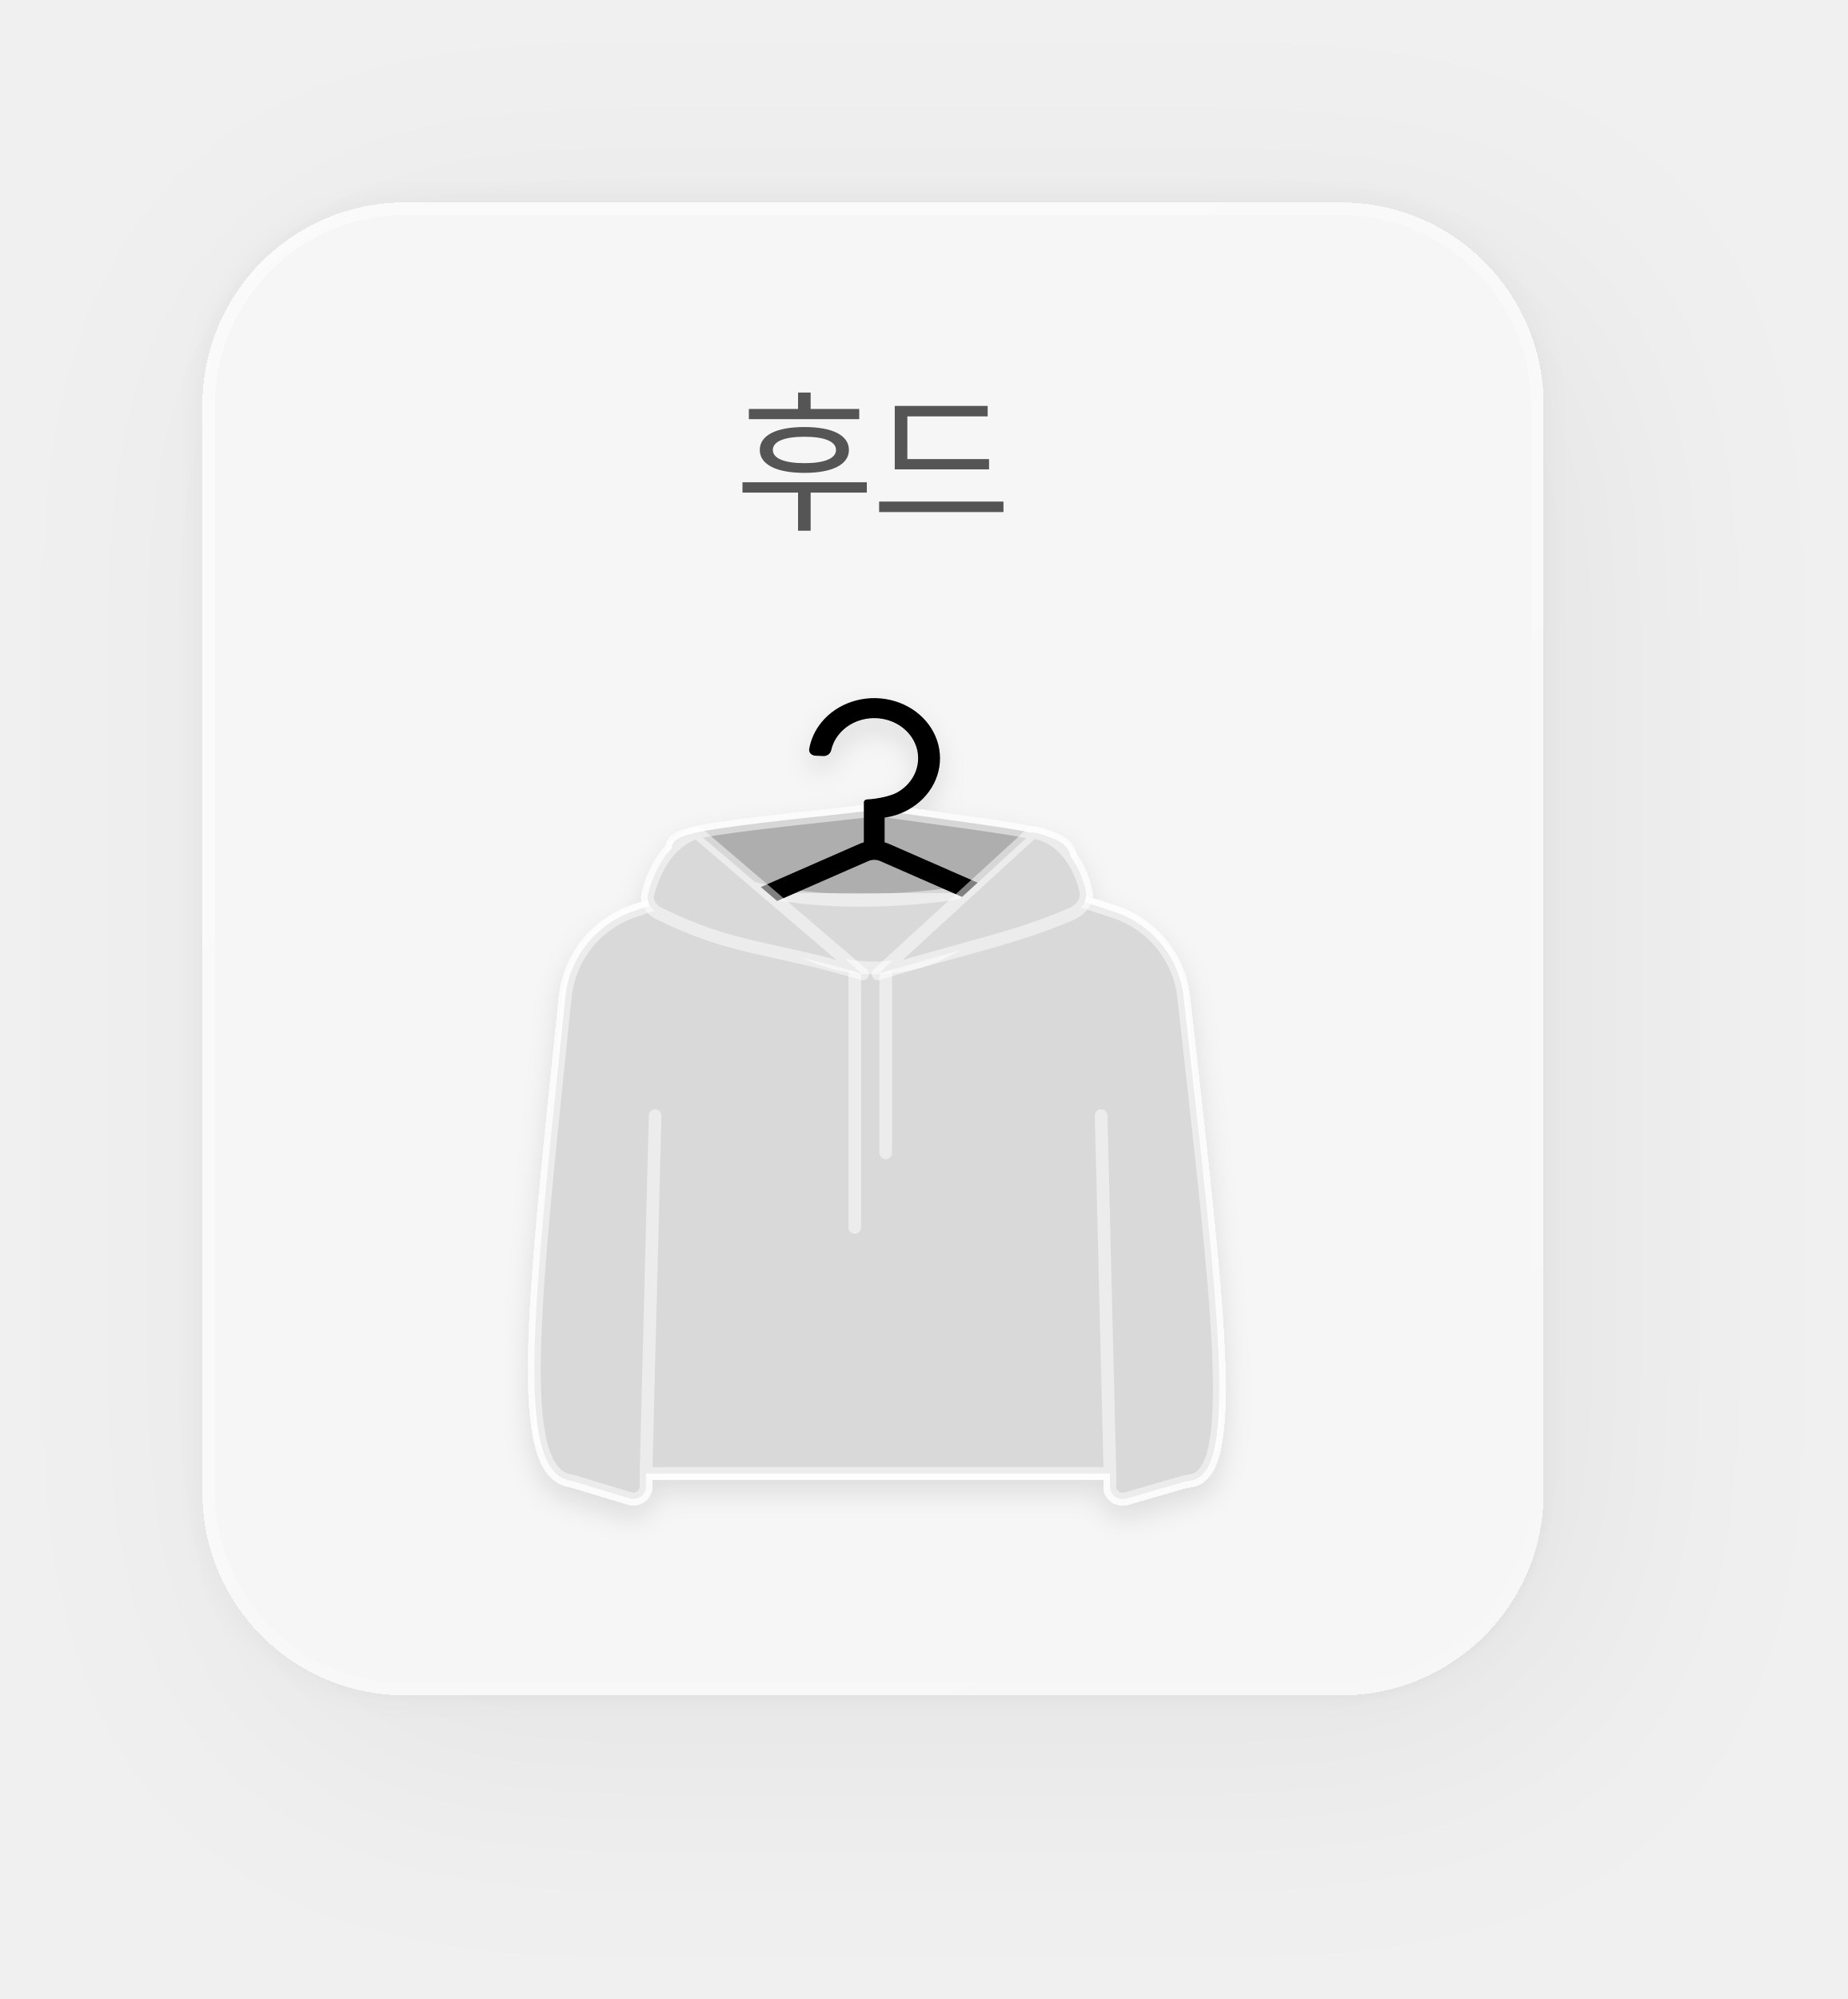
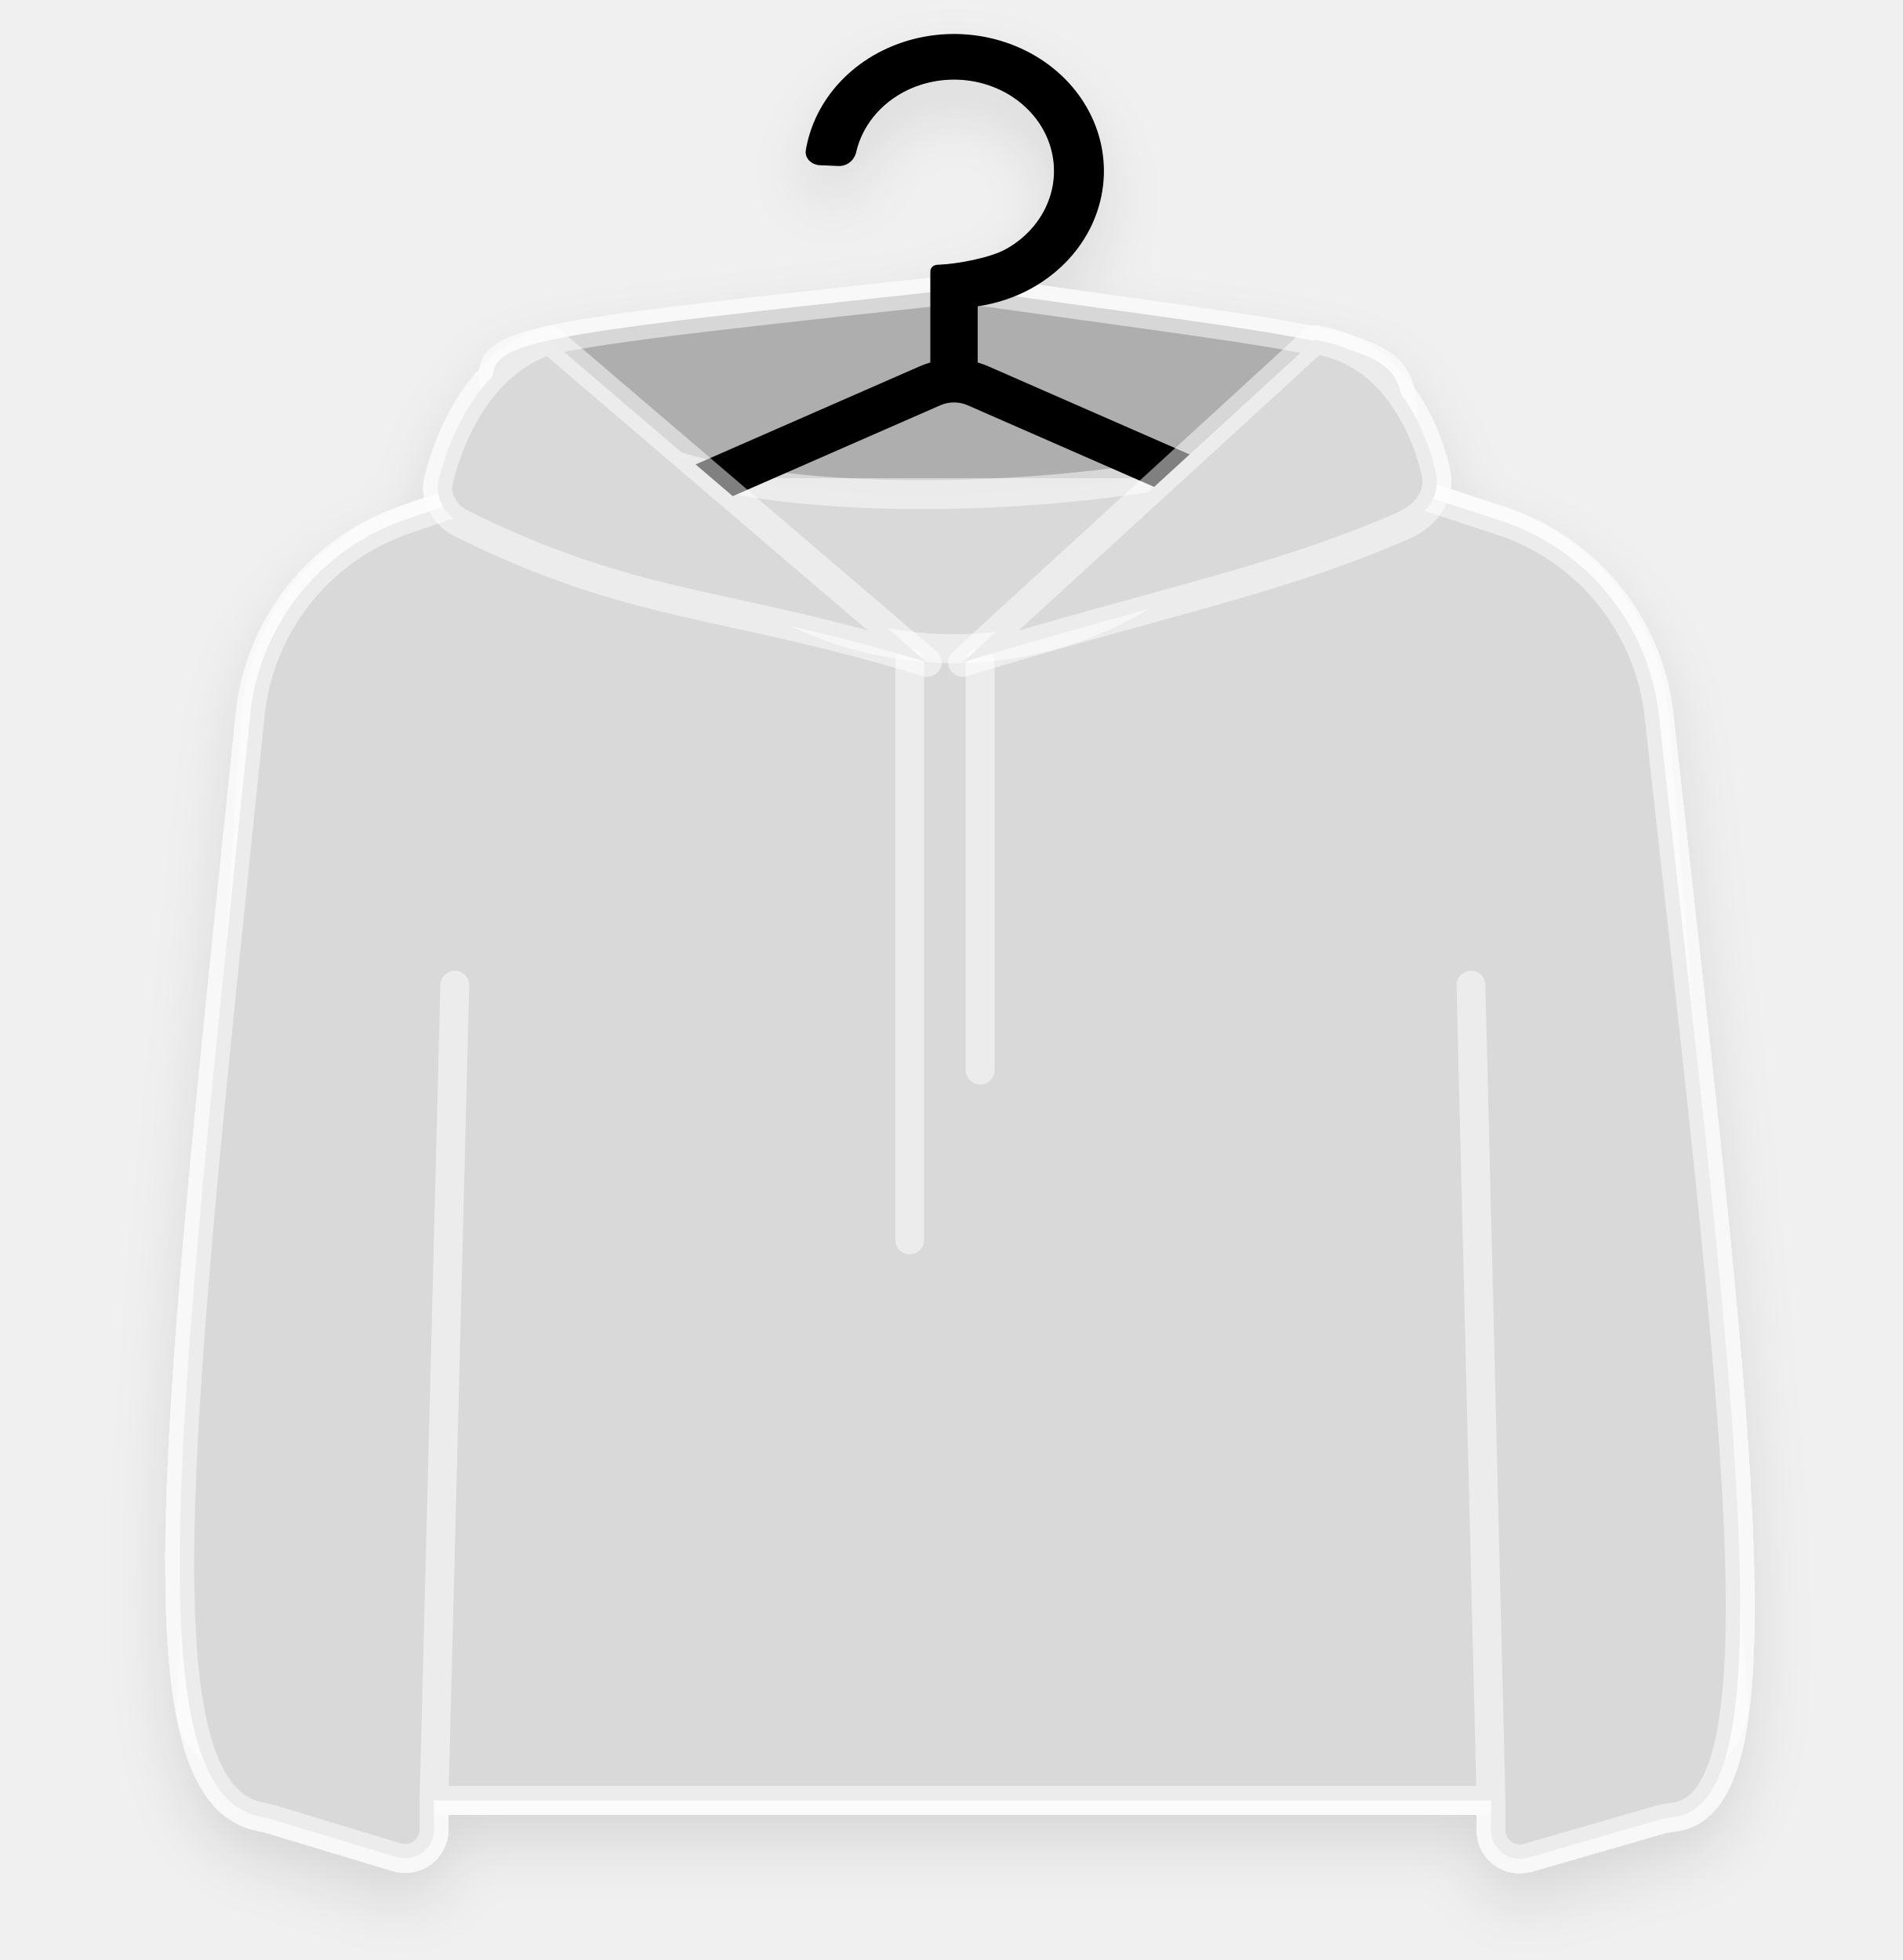
- <svg xmlns="http://www.w3.org/2000/svg" width="146" height="158" viewBox="0 0 146 158" fill="none">
-   <g filter="url(#filter0_bdd_5581_14084)">
-     <rect x="16" y="16" width="106" height="118" rx="16" fill="white" fill-opacity="0.4" shape-rendering="crispEdges" />
-     <rect x="16.5" y="16.5" width="105" height="117" rx="15.5" stroke="url(#paint0_linear_5581_14084)" stroke-opacity="0.5" shape-rendering="crispEdges" />
-     <path d="M59.185 32.324H67.909V33.128H59.185V32.324ZM58.681 38.12H68.509V38.936H58.681V38.12ZM63.073 38.78H64.069V41.948H63.073V38.78ZM63.577 33.752C65.785 33.752 67.093 34.4 67.093 35.564C67.093 36.716 65.785 37.376 63.577 37.376C61.357 37.376 60.049 36.716 60.049 35.564C60.049 34.4 61.357 33.752 63.577 33.752ZM63.577 34.52C61.993 34.52 61.081 34.892 61.081 35.564C61.081 36.236 61.993 36.608 63.577 36.608C65.161 36.608 66.073 36.236 66.073 35.564C66.073 34.892 65.161 34.52 63.577 34.52ZM63.073 31.028H64.069V32.864H63.073V31.028ZM70.716 36.284H78.168V37.1H70.716V36.284ZM69.48 39.644H79.308V40.472H69.48V39.644ZM70.716 32.084H78.06V32.912H71.712V36.644H70.716V32.084Z" fill="#121212" fill-opacity="0.7" />
-     <g filter="url(#filter1_bd_5581_14084)">
-       <path d="M53.646 71.664C53.686 70.707 53.684 69.704 53.501 68.732C52.954 65.84 50.692 66.048 68.376 64.128C69.039 64.056 69.731 64.067 70.392 64.16C84.12 66.102 84.667 65.854 84.667 68.732C84.538 69.295 84.525 69.932 84.557 70.6C84.728 74.128 81.837 75.415 78.545 74.133C69.226 70.506 67.169 71.203 58.735 74.586C55.947 75.704 53.518 74.665 53.646 71.664Z" fill="#AEAEAE" />
-       <path d="M53.501 68.732C53.684 69.704 53.686 70.707 53.646 71.664C53.518 74.665 55.947 75.704 58.735 74.586C67.169 71.203 69.226 70.506 78.545 74.133C81.837 75.415 84.728 74.128 84.557 70.6C84.525 69.932 84.538 69.295 84.667 68.732M53.501 68.732C52.954 65.84 50.692 66.048 68.376 64.128C69.039 64.056 69.731 64.067 70.392 64.16C84.12 66.102 84.667 65.854 84.667 68.732M53.501 68.732C54.967 70.147 57.779 71.679 62.056 71.09H75.451C75.891 71.09 76.331 71.128 76.766 71.193C83.541 72.21 84.075 70.447 84.667 68.732" stroke="white" stroke-opacity="0.5" stroke-linecap="round" />
-       <path d="M50.252 71.962L56.843 69.713C57.379 69.531 57.959 69.592 58.481 69.809C63.334 71.821 73.849 71.409 79.819 69.744C80.219 69.633 80.643 69.634 81.038 69.763L87.929 72.025C90.99 73.031 93.15 75.774 93.408 78.986L96.142 112.989C96.221 113.972 95.572 114.866 94.613 115.095L88.884 116.464H49.799L44.137 115.093C43.191 114.864 42.548 113.988 42.612 113.018L44.853 79.007C45.065 75.784 47.195 73.005 50.252 71.962Z" fill="#D9D9D9" />
-       <path d="M49.799 116.464L44.137 115.093C43.191 114.864 42.548 113.988 42.612 113.018L44.853 79.007C45.065 75.784 47.195 73.005 50.252 71.962L56.843 69.713C57.379 69.531 57.959 69.592 58.481 69.809C63.334 71.821 73.849 71.409 79.819 69.744C80.219 69.633 80.643 69.634 81.038 69.763L87.929 72.025C90.99 73.031 93.15 75.774 93.408 78.986L96.142 112.989C96.221 113.972 95.572 114.866 94.613 115.095L88.884 116.464M49.799 116.464H88.884M49.799 116.464L51.777 88.179M88.884 116.464L87.027 88.179" stroke="white" stroke-opacity="0.5" stroke-linecap="round" />
-       <path fill-rule="evenodd" clip-rule="evenodd" d="M71.777 64.006C71.203 64.322 70.57 64.531 69.915 64.627V66.576C70.038 66.611 70.159 66.655 70.277 66.706L91.654 76.067C94.282 77.218 93.385 80.826 90.471 80.826H47.716C44.803 80.826 43.906 77.218 46.534 76.067L67.911 66.706C68.029 66.655 68.15 66.611 68.273 66.576V63.414C68.273 63.288 68.385 63.186 68.523 63.186C69.245 63.16 70.36 62.935 70.882 62.648C71.47 62.325 71.939 61.849 72.231 61.282C72.523 60.715 72.625 60.081 72.523 59.462C72.421 58.842 72.12 58.263 71.659 57.8C71.197 57.336 70.595 57.008 69.93 56.857C69.264 56.706 68.564 56.739 67.919 56.951C67.274 57.163 66.712 57.546 66.305 58.05C66.006 58.419 65.8 58.842 65.699 59.288C65.637 59.558 65.385 59.773 65.083 59.76L64.445 59.733C64.143 59.719 63.907 59.484 63.953 59.211C64.08 58.452 64.408 57.73 64.91 57.108C65.521 56.352 66.364 55.778 67.332 55.46C68.3 55.141 69.349 55.092 70.348 55.319C71.346 55.546 72.249 56.038 72.941 56.733C73.633 57.429 74.084 58.296 74.237 59.226C74.39 60.156 74.238 61.106 73.8 61.957C73.362 62.808 72.658 63.521 71.777 64.006ZM69.567 68.06L90.945 77.421C91.996 77.881 91.637 79.325 90.471 79.325H47.716C46.551 79.325 46.192 77.881 47.243 77.421L68.621 68.06C68.92 67.929 69.268 67.929 69.567 68.06Z" fill="black" />
-       <path d="M69.094 76.505C73.403 76.505 77.217 74.337 79.551 71.008C80.112 70.208 81.112 69.787 82.04 70.092L88.085 72.076C91.067 73.055 93.201 75.689 93.548 78.809C96.256 103.171 97.972 116.426 94.12 117.032C93.934 117.061 93.742 117.08 93.562 117.132L89.001 118.452C88.361 118.637 87.723 118.157 87.723 117.491V116.464H51.056V117.475C51.056 118.145 50.409 118.626 49.767 118.432L45.372 117.104C45.267 117.073 45.157 117.051 45.05 117.03L45.029 117.026C40.625 116.165 42.153 103.225 44.68 78.79C45.002 75.679 47.102 73.037 50.062 72.027L56.045 69.986C56.986 69.665 58.007 70.095 58.571 70.914C60.899 74.296 64.744 76.505 69.094 76.505Z" fill="#D9D9D9" />
-       <path d="M51.056 116.464H87.723M51.056 116.464L51.777 88.179M51.056 116.464V117.475C51.056 118.145 50.409 118.626 49.767 118.432L45.372 117.104C45.26 117.071 45.143 117.048 45.029 117.026C40.625 116.165 42.153 103.225 44.68 78.79C45.002 75.679 47.102 73.037 50.062 72.027L56.045 69.986C56.986 69.665 58.007 70.095 58.571 70.914C60.899 74.296 64.744 76.505 69.094 76.505C73.403 76.505 77.217 74.337 79.551 71.008C80.112 70.208 81.111 69.787 82.04 70.092L88.085 72.076C91.067 73.055 93.201 75.689 93.548 78.809C96.256 103.171 97.972 116.426 94.12 117.032C93.934 117.061 93.742 117.08 93.562 117.132L89.001 118.452C88.361 118.637 87.723 118.157 87.723 117.491V116.464M87.723 116.464L87.028 88.179" stroke="white" stroke-opacity="0.5" stroke-linecap="round" />
-       <path d="M70.001 76.982V91.125" stroke="white" stroke-opacity="0.5" stroke-linecap="round" />
-       <path d="M67.556 76.982V97.018" stroke="white" stroke-opacity="0.5" stroke-linecap="round" />
-       <path d="M69.39 76.982L81.612 65.786C84.218 66.151 85.427 68.722 85.803 70.36C85.997 71.205 85.47 71.889 84.676 72.237C80.287 74.157 76.251 74.882 69.39 76.982Z" fill="#D9D9D9" stroke="white" stroke-opacity="0.5" stroke-linecap="round" stroke-linejoin="round" />
-       <path d="M68.167 76.982L55.076 65.792C52.585 66.582 51.561 69.24 51.206 70.701C51.075 71.241 51.459 71.892 51.956 72.139C58.054 75.172 61.022 74.795 68.167 76.982Z" fill="#D9D9D9" stroke="white" stroke-opacity="0.5" stroke-linecap="round" stroke-linejoin="round" />
-     </g>
+ <svg xmlns="http://www.w3.org/2000/svg" width="66" height="68" viewBox="0 0 66 68" fill="none">
+   <g filter="url(#filter0_bd_5082_12630)">
+     <path d="M17.646 17.664C17.686 16.707 17.684 15.704 17.501 14.732C16.954 11.84 14.693 12.048 32.376 10.128C33.039 10.056 33.731 10.067 34.392 10.16C48.12 12.102 48.667 11.854 48.667 14.732C48.538 15.295 48.525 15.932 48.557 16.6C48.728 20.128 45.837 21.415 42.545 20.134C33.226 16.506 31.169 17.203 22.735 20.586C19.947 21.704 17.518 20.665 17.646 17.664Z" fill="#AEAEAE" />
+     <path d="M17.501 14.732C17.684 15.704 17.686 16.707 17.646 17.664C17.518 20.665 19.947 21.704 22.735 20.586C31.169 17.203 33.226 16.506 42.545 20.134C45.837 21.415 48.728 20.128 48.557 16.6C48.525 15.932 48.538 15.295 48.667 14.732M17.501 14.732C16.954 11.84 14.693 12.048 32.376 10.128C33.039 10.056 33.731 10.067 34.392 10.16C48.12 12.102 48.667 11.854 48.667 14.732M17.501 14.732C18.967 16.147 21.779 17.679 26.057 17.09H39.451C39.891 17.09 40.331 17.128 40.766 17.193C47.541 18.21 48.075 16.447 48.667 14.732" stroke="white" stroke-opacity="0.5" stroke-linecap="round" />
+     <path d="M14.253 17.962L20.844 15.713C21.379 15.531 21.959 15.592 22.482 15.809C27.334 17.821 37.849 17.409 43.819 15.744C44.219 15.633 44.643 15.634 45.038 15.763L51.929 18.026C54.991 19.03 57.15 21.774 57.408 24.985L60.142 58.989C60.221 59.972 59.572 60.866 58.613 61.095L52.884 62.464H13.799L8.137 61.093C7.191 60.864 6.548 59.988 6.612 59.017L8.853 25.007C9.065 21.784 11.195 19.005 14.253 17.962Z" fill="#D9D9D9" />
+     <path d="M13.799 62.464L8.137 61.093C7.191 60.864 6.548 59.988 6.612 59.017L8.853 25.007C9.065 21.784 11.195 19.005 14.253 17.962L20.844 15.713C21.379 15.531 21.959 15.592 22.482 15.809C27.334 17.821 37.849 17.409 43.819 15.744C44.219 15.633 44.643 15.634 45.038 15.763L51.929 18.026C54.991 19.03 57.15 21.774 57.408 24.985L60.142 58.989C60.221 59.972 59.572 60.866 58.613 61.095L52.884 62.464M13.799 62.464H52.884M13.799 62.464L15.777 34.179M52.884 62.464L51.028 34.179" stroke="white" stroke-opacity="0.5" stroke-linecap="round" />
+     <path fill-rule="evenodd" clip-rule="evenodd" d="M35.777 10.006C35.203 10.322 34.57 10.531 33.915 10.627V12.576C34.038 12.611 34.159 12.655 34.277 12.706L55.654 22.067C58.282 23.218 57.385 26.826 54.471 26.826H11.716C8.802 26.826 7.906 23.218 10.534 22.067L31.911 12.706C32.029 12.655 32.15 12.611 32.273 12.576V9.414C32.273 9.288 32.385 9.186 32.523 9.186C33.245 9.16 34.36 8.936 34.883 8.648C35.47 8.325 35.939 7.849 36.231 7.282C36.523 6.715 36.625 6.081 36.523 5.462C36.421 4.842 36.12 4.263 35.658 3.8C35.197 3.336 34.595 3.008 33.93 2.857C33.264 2.706 32.565 2.738 31.919 2.951C31.274 3.163 30.712 3.546 30.305 4.05C30.006 4.419 29.8 4.842 29.699 5.288C29.637 5.558 29.385 5.773 29.083 5.76L28.445 5.733C28.143 5.72 27.907 5.484 27.953 5.211C28.08 4.452 28.408 3.73 28.91 3.108C29.521 2.352 30.364 1.778 31.332 1.46C32.3 1.141 33.349 1.092 34.348 1.319C35.346 1.546 36.248 2.038 36.941 2.733C37.633 3.429 38.084 4.296 38.237 5.226C38.39 6.156 38.238 7.106 37.8 7.957C37.362 8.808 36.658 9.521 35.777 10.006ZM33.567 14.06L54.944 23.421C55.996 23.881 55.637 25.325 54.471 25.325H11.716C10.551 25.325 10.192 23.881 11.243 23.421L32.621 14.06C32.92 13.929 33.268 13.929 33.567 14.06Z" fill="black" />
+     <path d="M33.094 22.505C37.403 22.505 41.217 20.337 43.551 17.008C44.112 16.208 45.112 15.787 46.04 16.092L52.085 18.076C55.067 19.055 57.201 21.689 57.548 24.809C60.256 49.171 61.972 62.426 58.12 63.032C57.934 63.061 57.742 63.08 57.562 63.133L53.001 64.452C52.361 64.637 51.723 64.157 51.723 63.491V62.464H15.056V63.475C15.056 64.145 14.409 64.626 13.767 64.432L9.372 63.104C9.267 63.073 9.157 63.051 9.05 63.03L9.029 63.026C4.625 62.165 6.153 49.225 8.68 24.79C9.002 21.679 11.102 19.037 14.062 18.027L20.045 15.986C20.986 15.665 22.007 16.095 22.571 16.914C24.899 20.296 28.744 22.505 33.094 22.505Z" fill="#D9D9D9" />
+     <path d="M15.056 62.464H51.723M15.056 62.464L15.777 34.179M15.056 62.464V63.475C15.056 64.145 14.409 64.626 13.767 64.432L9.372 63.104C9.261 63.071 9.143 63.048 9.029 63.026C4.625 62.165 6.153 49.225 8.68 24.79C9.002 21.679 11.102 19.037 14.062 18.027L20.045 15.986C20.986 15.665 22.007 16.095 22.571 16.914C24.899 20.296 28.744 22.505 33.094 22.505C37.403 22.505 41.217 20.337 43.551 17.008C44.112 16.208 45.112 15.787 46.04 16.092L52.085 18.076C55.067 19.055 57.201 21.689 57.548 24.809C60.256 49.171 61.972 62.426 58.12 63.032C57.934 63.061 57.742 63.08 57.562 63.133L53.001 64.452C52.361 64.637 51.723 64.157 51.723 63.491V62.464M51.723 62.464L51.028 34.179" stroke="white" stroke-opacity="0.5" stroke-linecap="round" />
+     <path d="M34.001 22.982V37.125" stroke="white" stroke-opacity="0.5" stroke-linecap="round" />
+     <path d="M31.556 22.982V43.018" stroke="white" stroke-opacity="0.5" stroke-linecap="round" />
+     <path d="M33.39 22.982L45.612 11.786C48.218 12.151 49.428 14.722 49.803 16.36C49.997 17.205 49.47 17.889 48.676 18.237C44.287 20.157 40.251 20.882 33.39 22.982Z" fill="#D9D9D9" stroke="white" stroke-opacity="0.5" stroke-linecap="round" stroke-linejoin="round" />
+     <path d="M32.167 22.982L19.076 11.792C16.585 12.582 15.561 15.24 15.206 16.701C15.075 17.241 15.459 17.892 15.956 18.139C22.054 21.172 25.022 20.795 32.167 22.982Z" fill="#D9D9D9" stroke="white" stroke-opacity="0.5" stroke-linecap="round" stroke-linejoin="round" />
  </g>
  <defs>
-     <filter id="filter0_bdd_5581_14084" x="-4" y="-4" width="150" height="162" filterUnits="userSpaceOnUse" color-interpolation-filters="sRGB">
-       <feFlood flood-opacity="0" result="BackgroundImageFix" />
-       <feGaussianBlur in="BackgroundImageFix" stdDeviation="10" />
-       <feComposite in2="SourceAlpha" operator="in" result="effect1_backgroundBlur_5581_14084" />
-       <feColorMatrix in="SourceAlpha" type="matrix" values="0 0 0 0 0 0 0 0 0 0 0 0 0 0 0 0 0 0 127 0" result="hardAlpha" />
-       <feOffset dx="4" dy="4" />
-       <feGaussianBlur stdDeviation="10" />
-       <feComposite in2="hardAlpha" operator="out" />
-       <feColorMatrix type="matrix" values="0 0 0 0 0 0 0 0 0 0 0 0 0 0 0 0 0 0 0.05 0" />
-       <feBlend mode="normal" in2="effect1_backgroundBlur_5581_14084" result="effect2_dropShadow_5581_14084" />
-       <feColorMatrix in="SourceAlpha" type="matrix" values="0 0 0 0 0 0 0 0 0 0 0 0 0 0 0 0 0 0 127 0" result="hardAlpha" />
-       <feOffset />
-       <feGaussianBlur stdDeviation="1" />
-       <feComposite in2="hardAlpha" operator="out" />
-       <feColorMatrix type="matrix" values="0 0 0 0 0 0 0 0 0 0 0 0 0 0 0 0 0 0 0.05 0" />
-       <feBlend mode="normal" in2="effect2_dropShadow_5581_14084" result="effect3_dropShadow_5581_14084" />
-       <feBlend mode="normal" in="SourceGraphic" in2="effect3_dropShadow_5581_14084" result="shape" />
-     </filter>
-     <filter id="filter1_bd_5581_14084" x="31.737" y="45.179" width="75.129" height="83.814" filterUnits="userSpaceOnUse" color-interpolation-filters="sRGB">
+     <filter id="filter0_bd_5082_12630" x="-4.263" y="-8.821" width="75.129" height="83.814" filterUnits="userSpaceOnUse" color-interpolation-filters="sRGB">
      <feFlood flood-opacity="0" result="BackgroundImageFix" />
      <feGaussianBlur in="BackgroundImageFix" stdDeviation="5" />
-       <feComposite in2="SourceAlpha" operator="in" result="effect1_backgroundBlur_5581_14084" />
+       <feComposite in2="SourceAlpha" operator="in" result="effect1_backgroundBlur_5082_12630" />
      <feColorMatrix in="SourceAlpha" type="matrix" values="0 0 0 0 0 0 0 0 0 0 0 0 0 0 0 0 0 0 127 0" result="hardAlpha" />
      <feOffset dy="1" />
      <feGaussianBlur stdDeviation="1" />
      <feComposite in2="hardAlpha" operator="out" />
      <feColorMatrix type="matrix" values="0 0 0 0 0 0 0 0 0 0 0 0 0 0 0 0 0 0 0.1 0" />
-       <feBlend mode="normal" in2="effect1_backgroundBlur_5581_14084" result="effect2_dropShadow_5581_14084" />
-       <feBlend mode="normal" in="SourceGraphic" in2="effect2_dropShadow_5581_14084" result="shape" />
+       <feBlend mode="normal" in2="effect1_backgroundBlur_5082_12630" result="effect2_dropShadow_5082_12630" />
+       <feBlend mode="normal" in="SourceGraphic" in2="effect2_dropShadow_5082_12630" result="shape" />
    </filter>
-     <linearGradient id="paint0_linear_5581_14084" x1="28.046" y1="16" x2="137.125" y2="165.064" gradientUnits="userSpaceOnUse">
-       <stop stop-color="white" />
-       <stop offset="1" stop-color="white" stop-opacity="0" />
-     </linearGradient>
  </defs>
</svg>
